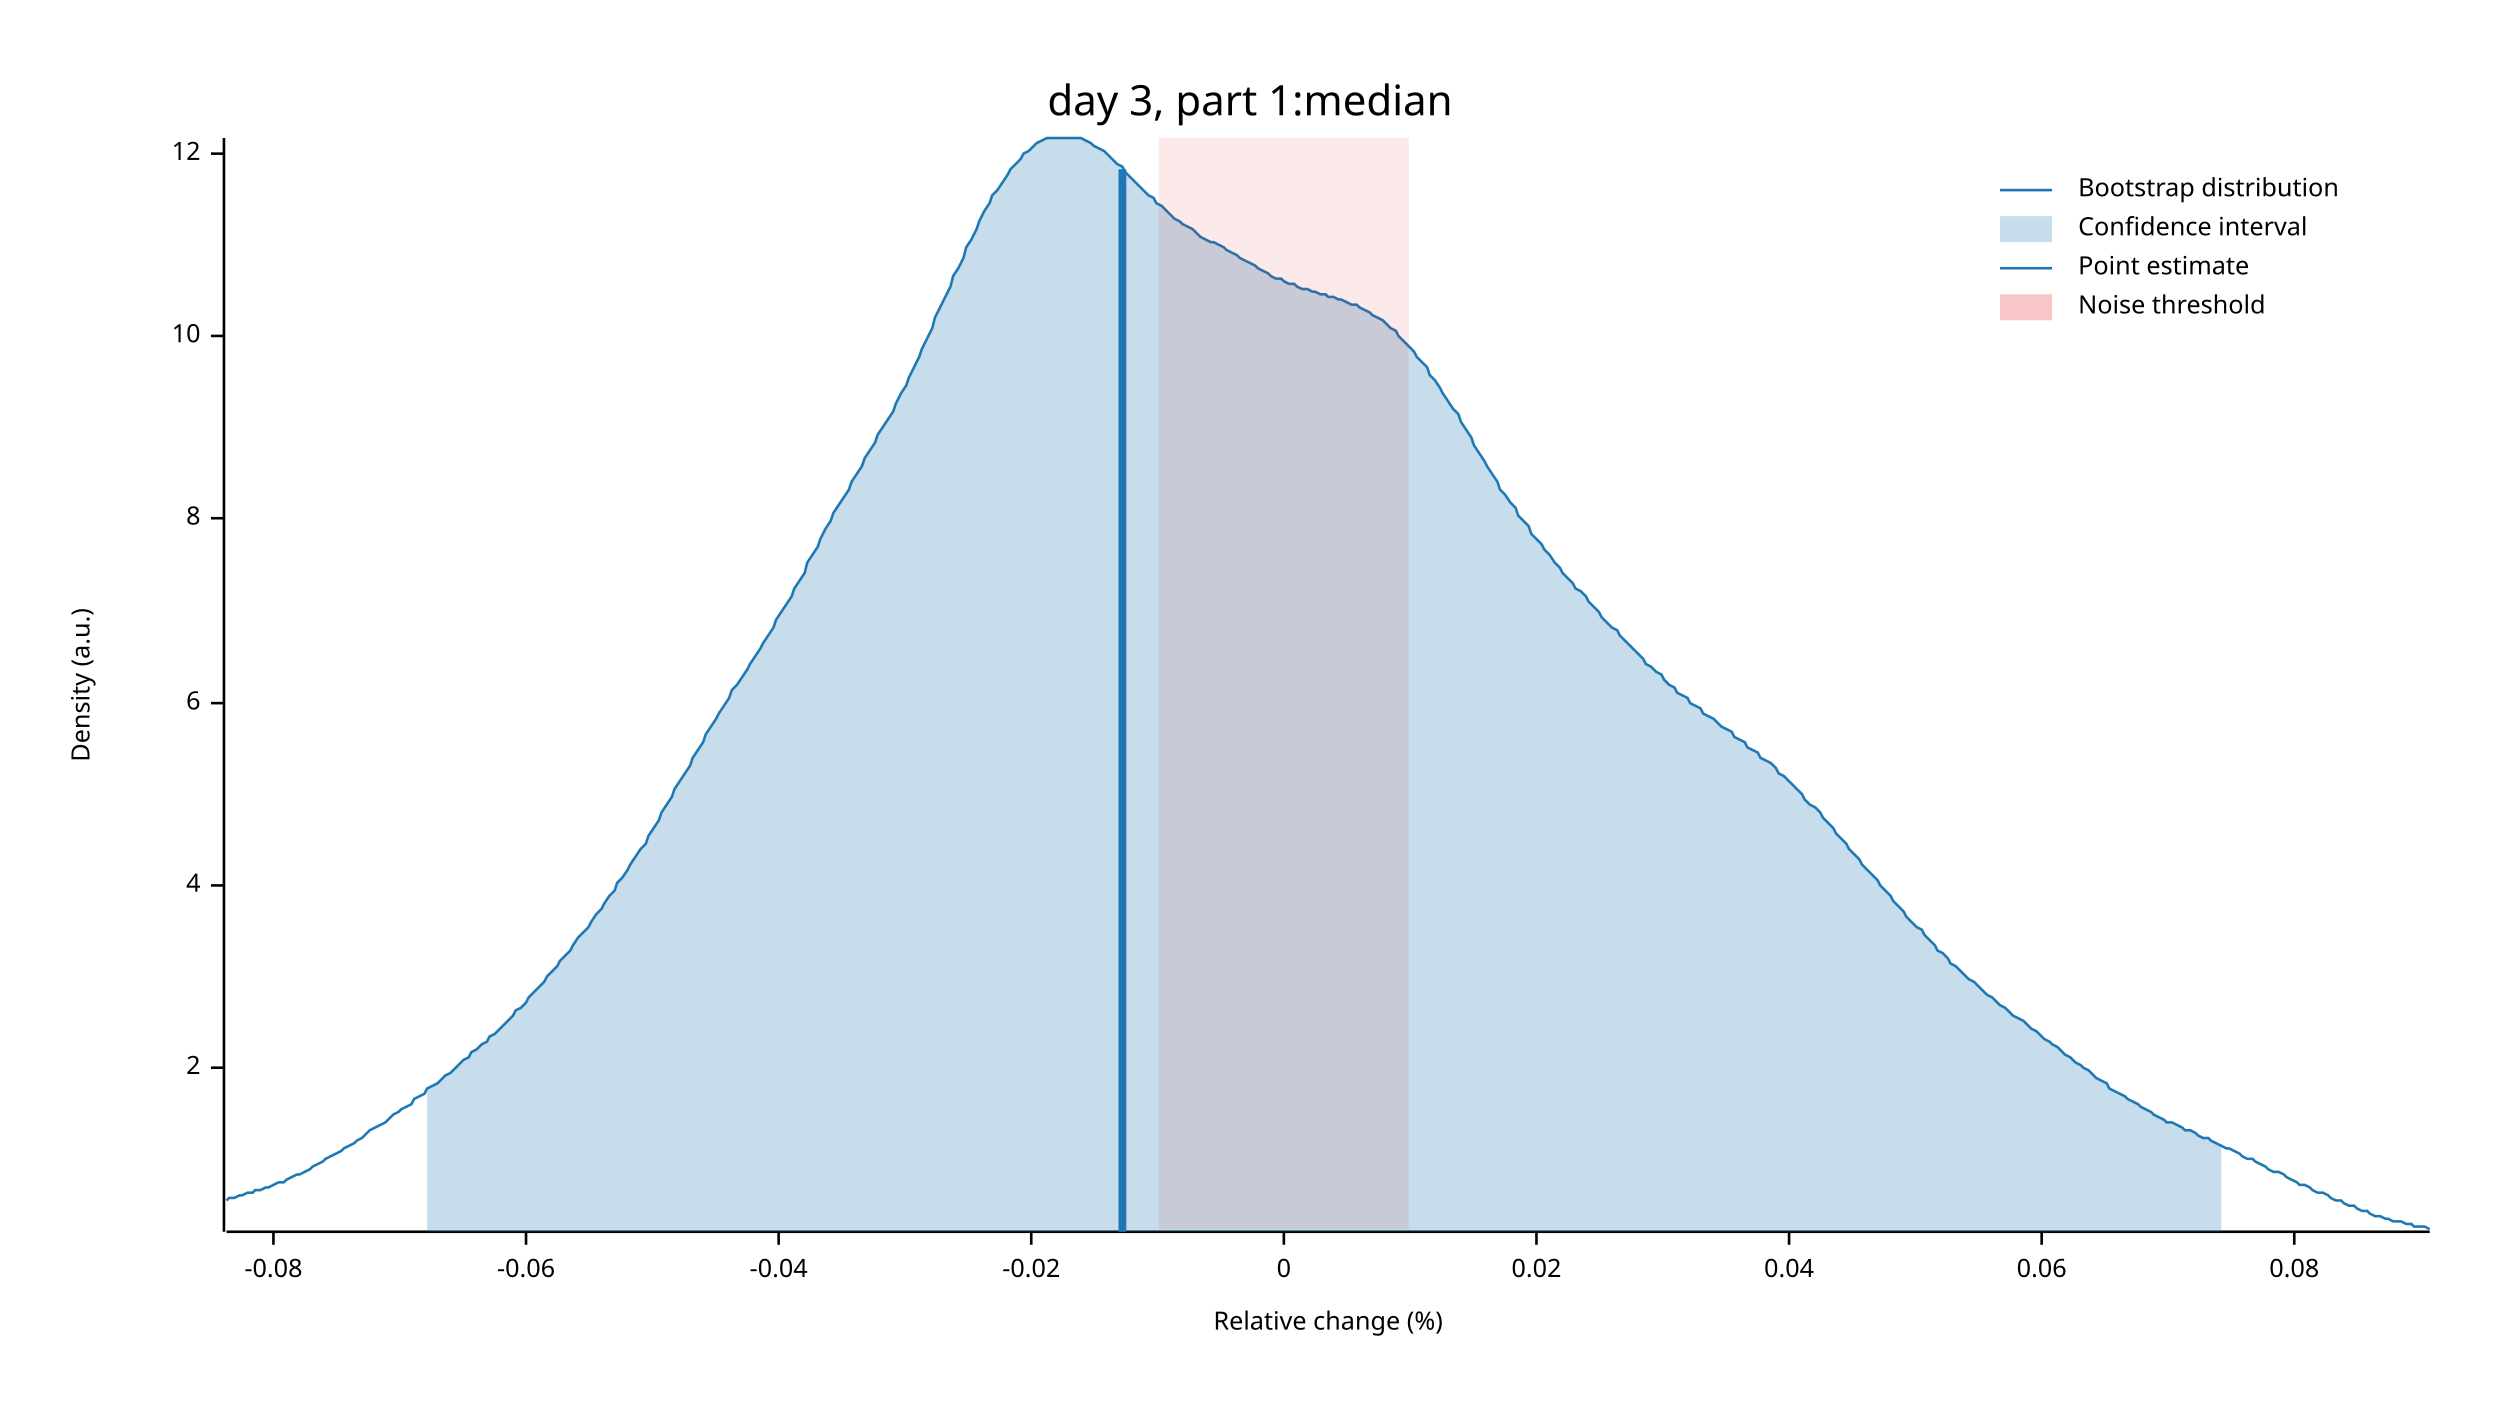
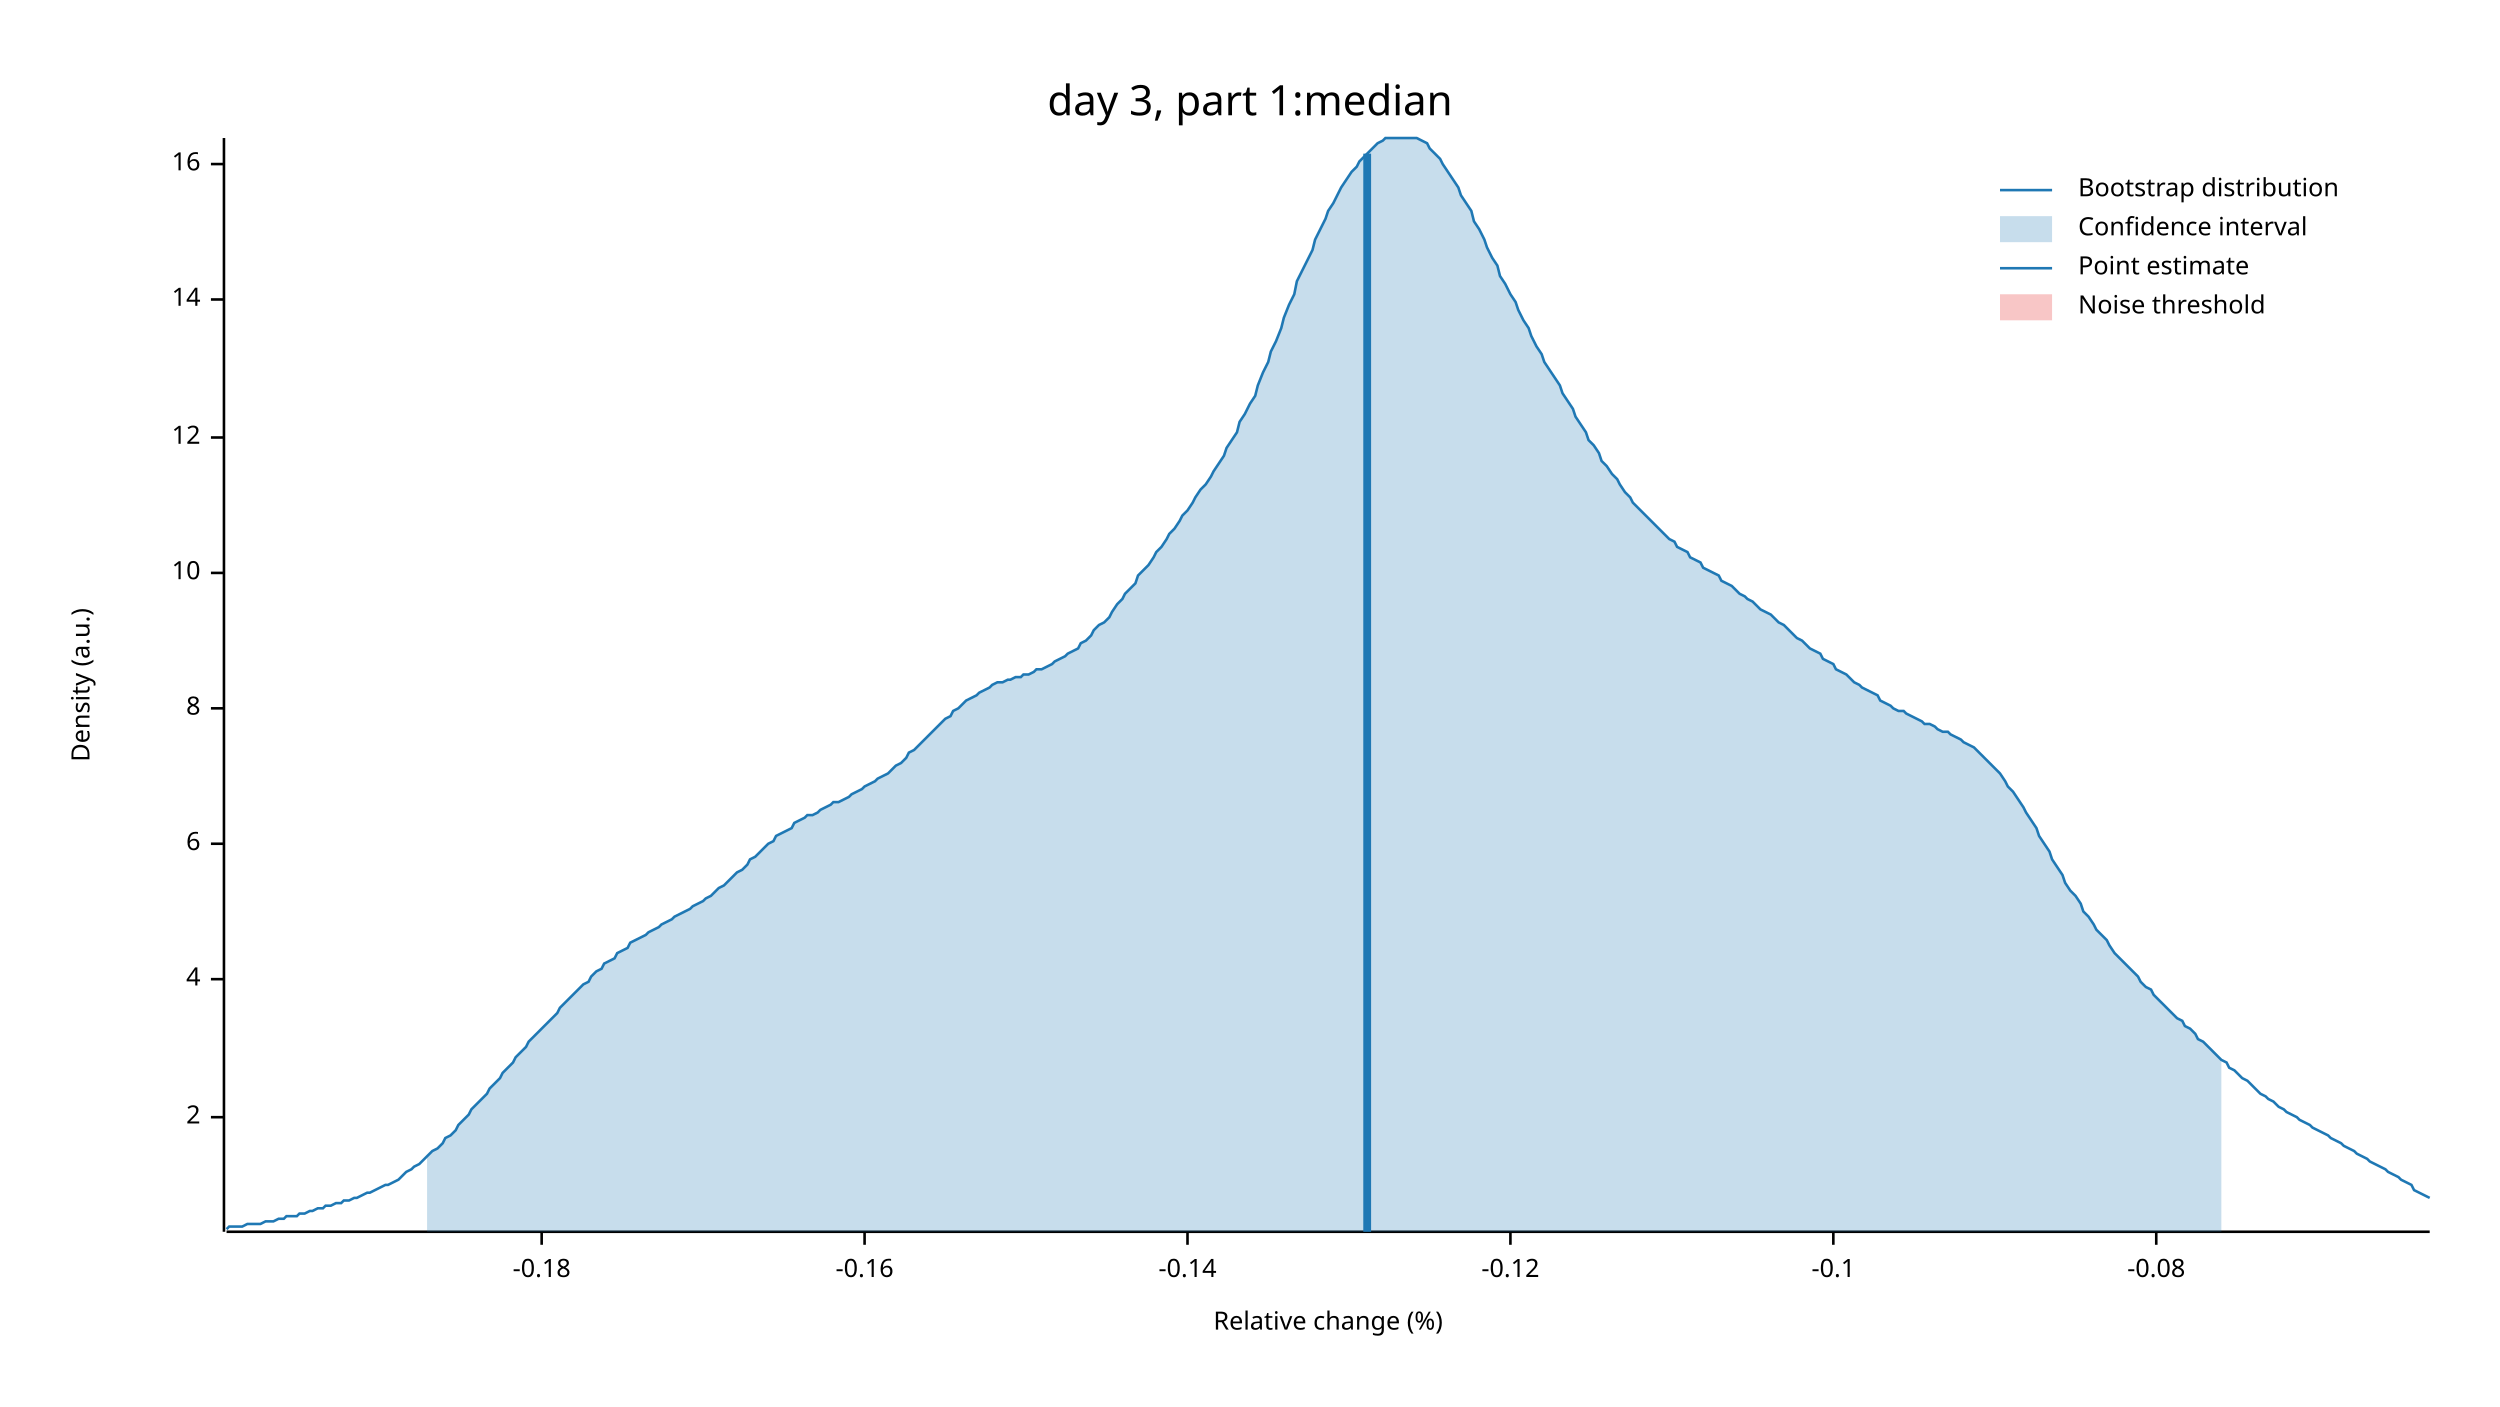
<svg xmlns="http://www.w3.org/2000/svg" width="960" height="540" viewBox="0 0 960 540">
  <text x="480" y="32" dy="0.76em" text-anchor="middle" font-family="sans-serif" font-size="16.129" opacity="1" fill="#000000">
day 3, part 1:median
</text>
  <text x="27" y="263" dy="0.76em" text-anchor="middle" font-family="sans-serif" font-size="9.677" opacity="1" fill="#000000" transform="rotate(270, 27, 263)">
Density (a.u.)
</text>
  <text x="510" y="513" dy="-0.5ex" text-anchor="middle" font-family="sans-serif" font-size="9.677" opacity="1" fill="#000000">
Relative change (%)
</text>
  <polyline fill="none" opacity="1" stroke="#000000" stroke-width="1" points="86,53 86,473 " />
-   <text x="77" y="410" dy="0.5ex" text-anchor="end" font-family="sans-serif" font-size="9.677" opacity="1" fill="#000000">
+   <text x="77" y="429" dy="0.5ex" text-anchor="end" font-family="sans-serif" font-size="9.677" opacity="1" fill="#000000">
2
</text>
-   <polyline fill="none" opacity="1" stroke="#000000" stroke-width="1" points="81,410 86,410 " />
-   <text x="77" y="340" dy="0.5ex" text-anchor="end" font-family="sans-serif" font-size="9.677" opacity="1" fill="#000000">
+   <polyline fill="none" opacity="1" stroke="#000000" stroke-width="1" points="81,429 86,429 " />
+   <text x="77" y="376" dy="0.5ex" text-anchor="end" font-family="sans-serif" font-size="9.677" opacity="1" fill="#000000">
4
</text>
-   <polyline fill="none" opacity="1" stroke="#000000" stroke-width="1" points="81,340 86,340 " />
-   <text x="77" y="270" dy="0.5ex" text-anchor="end" font-family="sans-serif" font-size="9.677" opacity="1" fill="#000000">
+   <polyline fill="none" opacity="1" stroke="#000000" stroke-width="1" points="81,376 86,376 " />
+   <text x="77" y="324" dy="0.5ex" text-anchor="end" font-family="sans-serif" font-size="9.677" opacity="1" fill="#000000">
6
</text>
-   <polyline fill="none" opacity="1" stroke="#000000" stroke-width="1" points="81,270 86,270 " />
-   <text x="77" y="199" dy="0.5ex" text-anchor="end" font-family="sans-serif" font-size="9.677" opacity="1" fill="#000000">
+   <polyline fill="none" opacity="1" stroke="#000000" stroke-width="1" points="81,324 86,324 " />
+   <text x="77" y="272" dy="0.5ex" text-anchor="end" font-family="sans-serif" font-size="9.677" opacity="1" fill="#000000">
8
</text>
-   <polyline fill="none" opacity="1" stroke="#000000" stroke-width="1" points="81,199 86,199 " />
-   <text x="77" y="129" dy="0.5ex" text-anchor="end" font-family="sans-serif" font-size="9.677" opacity="1" fill="#000000">
+   <polyline fill="none" opacity="1" stroke="#000000" stroke-width="1" points="81,272 86,272 " />
+   <text x="77" y="220" dy="0.5ex" text-anchor="end" font-family="sans-serif" font-size="9.677" opacity="1" fill="#000000">
10
</text>
-   <polyline fill="none" opacity="1" stroke="#000000" stroke-width="1" points="81,129 86,129 " />
-   <text x="77" y="59" dy="0.5ex" text-anchor="end" font-family="sans-serif" font-size="9.677" opacity="1" fill="#000000">
+   <polyline fill="none" opacity="1" stroke="#000000" stroke-width="1" points="81,220 86,220 " />
+   <text x="77" y="168" dy="0.5ex" text-anchor="end" font-family="sans-serif" font-size="9.677" opacity="1" fill="#000000">
12
</text>
-   <polyline fill="none" opacity="1" stroke="#000000" stroke-width="1" points="81,59 86,59 " />
+   <polyline fill="none" opacity="1" stroke="#000000" stroke-width="1" points="81,168 86,168 " />
+   <text x="77" y="115" dy="0.5ex" text-anchor="end" font-family="sans-serif" font-size="9.677" opacity="1" fill="#000000">
+ 14
+ </text>
+   <polyline fill="none" opacity="1" stroke="#000000" stroke-width="1" points="81,115 86,115 " />
+   <text x="77" y="63" dy="0.5ex" text-anchor="end" font-family="sans-serif" font-size="9.677" opacity="1" fill="#000000">
+ 16
+ </text>
+   <polyline fill="none" opacity="1" stroke="#000000" stroke-width="1" points="81,63 86,63 " />
  <polyline fill="none" opacity="1" stroke="#000000" stroke-width="1" points="87,473 933,473 " />
-   <text x="105" y="483" dy="0.76em" text-anchor="middle" font-family="sans-serif" font-size="9.677" opacity="1" fill="#000000">
+   <text x="208" y="483" dy="0.76em" text-anchor="middle" font-family="sans-serif" font-size="9.677" opacity="1" fill="#000000">
+ -0.18
+ </text>
+   <polyline fill="none" opacity="1" stroke="#000000" stroke-width="1" points="208,473 208,478 " />
+   <text x="332" y="483" dy="0.76em" text-anchor="middle" font-family="sans-serif" font-size="9.677" opacity="1" fill="#000000">
+ -0.16
+ </text>
+   <polyline fill="none" opacity="1" stroke="#000000" stroke-width="1" points="332,473 332,478 " />
+   <text x="456" y="483" dy="0.76em" text-anchor="middle" font-family="sans-serif" font-size="9.677" opacity="1" fill="#000000">
+ -0.14
+ </text>
+   <polyline fill="none" opacity="1" stroke="#000000" stroke-width="1" points="456,473 456,478 " />
+   <text x="580" y="483" dy="0.76em" text-anchor="middle" font-family="sans-serif" font-size="9.677" opacity="1" fill="#000000">
+ -0.12
+ </text>
+   <polyline fill="none" opacity="1" stroke="#000000" stroke-width="1" points="580,473 580,478 " />
+   <text x="704" y="483" dy="0.76em" text-anchor="middle" font-family="sans-serif" font-size="9.677" opacity="1" fill="#000000">
+ -0.1
+ </text>
+   <polyline fill="none" opacity="1" stroke="#000000" stroke-width="1" points="704,473 704,478 " />
+   <text x="828" y="483" dy="0.76em" text-anchor="middle" font-family="sans-serif" font-size="9.677" opacity="1" fill="#000000">
-0.08
</text>
-   <polyline fill="none" opacity="1" stroke="#000000" stroke-width="1" points="105,473 105,478 " />
-   <text x="202" y="483" dy="0.76em" text-anchor="middle" font-family="sans-serif" font-size="9.677" opacity="1" fill="#000000">
- -0.06
- </text>
-   <polyline fill="none" opacity="1" stroke="#000000" stroke-width="1" points="202,473 202,478 " />
-   <text x="299" y="483" dy="0.76em" text-anchor="middle" font-family="sans-serif" font-size="9.677" opacity="1" fill="#000000">
- -0.04
- </text>
-   <polyline fill="none" opacity="1" stroke="#000000" stroke-width="1" points="299,473 299,478 " />
-   <text x="396" y="483" dy="0.76em" text-anchor="middle" font-family="sans-serif" font-size="9.677" opacity="1" fill="#000000">
- -0.02
- </text>
-   <polyline fill="none" opacity="1" stroke="#000000" stroke-width="1" points="396,473 396,478 " />
-   <text x="493" y="483" dy="0.76em" text-anchor="middle" font-family="sans-serif" font-size="9.677" opacity="1" fill="#000000">
- 0
- </text>
-   <polyline fill="none" opacity="1" stroke="#000000" stroke-width="1" points="493,473 493,478 " />
-   <text x="590" y="483" dy="0.76em" text-anchor="middle" font-family="sans-serif" font-size="9.677" opacity="1" fill="#000000">
- 0.02
- </text>
-   <polyline fill="none" opacity="1" stroke="#000000" stroke-width="1" points="590,473 590,478 " />
-   <text x="687" y="483" dy="0.76em" text-anchor="middle" font-family="sans-serif" font-size="9.677" opacity="1" fill="#000000">
- 0.04
- </text>
-   <polyline fill="none" opacity="1" stroke="#000000" stroke-width="1" points="687,473 687,478 " />
-   <text x="784" y="483" dy="0.76em" text-anchor="middle" font-family="sans-serif" font-size="9.677" opacity="1" fill="#000000">
- 0.06
- </text>
-   <polyline fill="none" opacity="1" stroke="#000000" stroke-width="1" points="784,473 784,478 " />
-   <text x="881" y="483" dy="0.76em" text-anchor="middle" font-family="sans-serif" font-size="9.677" opacity="1" fill="#000000">
- 0.08
- </text>
-   <polyline fill="none" opacity="1" stroke="#000000" stroke-width="1" points="881,473 881,478 " />
-   <polyline fill="none" opacity="1" stroke="#1F78B4" stroke-width="1" points="87,461 88,460 90,460 92,459 93,459 95,458 97,458 98,457 100,457 102,456 103,456 105,455 107,454 109,454 110,453 112,452 114,451 115,451 117,450 119,449 120,448 122,447 124,446 125,445 127,444 129,443 131,442 132,441 134,440 136,439 137,438 139,437 141,435 142,434 144,433 146,432 148,431 149,430 151,428 153,427 154,426 156,425 158,424 159,422 161,421 163,420 164,418 166,417 168,416 170,414 171,413 173,412 175,410 176,409 178,407 180,406 181,404 183,403 185,401 187,400 188,398 190,397 192,395 193,394 195,392 197,390 198,388 200,387 202,385 203,383 205,381 207,379 209,377 210,375 212,373 214,371 215,369 217,367 219,365 220,363 222,360 224,358 226,356 227,354 229,351 231,349 232,347 234,344 236,342 237,339 239,337 241,334 242,332 244,329 246,326 248,324 249,321 251,318 253,315 254,312 256,309 258,306 259,303 261,300 263,297 265,294 266,291 268,288 270,285 271,282 273,279 275,276 276,274 278,271 280,268 281,265 283,263 285,260 287,257 288,255 290,252 292,249 293,247 295,244 297,241 298,238 300,235 302,232 304,229 305,226 307,223 309,220 310,216 312,213 314,210 315,207 317,203 319,200 320,197 322,194 324,191 326,188 327,185 329,182 331,179 332,176 334,173 336,170 337,167 339,164 341,161 343,158 344,155 346,151 348,148 349,145 351,141 353,137 354,134 356,130 358,126 359,122 361,118 363,114 365,110 366,106 368,103 370,99 371,95 373,92 375,88 376,85 378,81 380,78 381,75 383,73 385,70 387,67 388,65 390,63 392,61 393,59 395,58 397,56 398,55 400,54 402,53 404,53 405,53 407,53 409,53 410,53 412,53 414,53 415,53 417,54 419,55 420,56 422,57 424,58 426,60 427,61 429,63 431,64 432,66 434,68 436,70 437,71 439,73 441,75 443,76 444,78 446,79 448,81 449,82 451,84 453,85 454,86 456,87 458,88 459,89 461,91 463,92 465,93 466,93 468,94 470,95 471,96 473,97 475,98 476,99 478,100 480,101 482,102 483,103 485,104 487,105 488,106 490,107 492,107 493,108 495,109 497,109 498,110 500,111 502,111 504,112 505,112 507,113 509,113 510,114 512,114 514,115 515,115 517,116 519,117 521,117 522,118 524,119 526,120 527,121 529,122 531,123 532,124 534,126 536,127 537,129 539,131 541,133 543,135 544,137 546,139 548,141 549,144 551,146 553,149 554,151 556,154 558,157 560,159 561,162 563,165 565,168 566,171 568,174 570,177 571,179 573,182 575,185 576,188 578,190 580,193 582,195 583,198 585,200 587,202 588,205 590,207 592,209 593,211 595,213 597,216 599,218 600,220 602,222 604,224 605,226 607,227 609,229 610,231 612,233 614,235 615,237 617,239 619,241 621,242 622,244 624,246 626,248 627,249 629,251 631,253 632,255 634,256 636,258 638,259 639,261 641,263 643,264 644,266 646,267 648,268 649,270 651,271 653,272 654,274 656,275 658,276 660,278 661,279 663,280 665,281 666,283 668,284 670,285 671,287 673,288 675,289 676,291 678,292 680,293 682,295 683,297 685,298 687,300 688,301 690,303 692,305 693,307 695,309 697,310 699,312 700,314 702,316 704,318 705,320 707,322 709,324 710,326 712,328 714,330 715,332 717,334 719,336 721,338 722,340 724,342 726,344 727,346 729,348 731,350 732,352 734,354 736,356 738,357 739,359 741,361 743,363 744,365 746,366 748,368 749,370 751,371 753,373 754,374 756,376 758,377 760,379 761,380 763,382 765,383 766,384 768,386 770,387 771,388 773,390 775,391 777,392 778,393 780,395 782,396 783,397 785,399 787,400 788,401 790,402 792,404 793,405 795,406 797,408 799,409 800,410 802,411 804,413 805,414 807,415 809,416 810,418 812,419 814,420 816,421 817,422 819,423 821,424 822,425 824,426 826,427 827,428 829,429 831,430 832,431 834,431 836,432 838,433 839,434 841,434 843,435 844,436 846,437 848,437 849,438 851,439 853,440 855,441 856,441 858,442 860,443 861,444 863,445 865,445 866,446 868,447 870,448 871,449 873,450 875,450 877,451 878,452 880,453 882,454 883,455 885,455 887,456 888,457 890,458 892,458 894,459 895,460 897,461 899,461 900,462 902,463 904,463 905,464 907,465 909,465 910,466 912,467 914,467 916,468 917,468 919,469 921,469 922,469 924,470 926,470 927,471 929,471 931,471 933,472 " />
-   <polygon opacity="0.25" fill="#1F78B4" points="164,418 166,417 168,416 170,414 171,413 173,412 175,410 176,409 178,407 180,406 181,404 183,403 185,401 187,400 188,398 190,397 192,395 193,394 195,392 197,390 198,388 200,387 202,385 203,383 205,381 207,379 209,377 210,375 212,373 214,371 215,369 217,367 219,365 220,363 222,360 224,358 226,356 227,354 229,351 231,349 232,347 234,344 236,342 237,339 239,337 241,334 242,332 244,329 246,326 248,324 249,321 251,318 253,315 254,312 256,309 258,306 259,303 261,300 263,297 265,294 266,291 268,288 270,285 271,282 273,279 275,276 276,274 278,271 280,268 281,265 283,263 285,260 287,257 288,255 290,252 292,249 293,247 295,244 297,241 298,238 300,235 302,232 304,229 305,226 307,223 309,220 310,216 312,213 314,210 315,207 317,203 319,200 320,197 322,194 324,191 326,188 327,185 329,182 331,179 332,176 334,173 336,170 337,167 339,164 341,161 343,158 344,155 346,151 348,148 349,145 351,141 353,137 354,134 356,130 358,126 359,122 361,118 363,114 365,110 366,106 368,103 370,99 371,95 373,92 375,88 376,85 378,81 380,78 381,75 383,73 385,70 387,67 388,65 390,63 392,61 393,59 395,58 397,56 398,55 400,54 402,53 404,53 405,53 407,53 409,53 410,53 412,53 414,53 415,53 417,54 419,55 420,56 422,57 424,58 426,60 427,61 429,63 431,64 432,66 434,68 436,70 437,71 439,73 441,75 443,76 444,78 446,79 448,81 449,82 451,84 453,85 454,86 456,87 458,88 459,89 461,91 463,92 465,93 466,93 468,94 470,95 471,96 473,97 475,98 476,99 478,100 480,101 482,102 483,103 485,104 487,105 488,106 490,107 492,107 493,108 495,109 497,109 498,110 500,111 502,111 504,112 505,112 507,113 509,113 510,114 512,114 514,115 515,115 517,116 519,117 521,117 522,118 524,119 526,120 527,121 529,122 531,123 532,124 534,126 536,127 537,129 539,131 541,133 543,135 544,137 546,139 548,141 549,144 551,146 553,149 554,151 556,154 558,157 560,159 561,162 563,165 565,168 566,171 568,174 570,177 571,179 573,182 575,185 576,188 578,190 580,193 582,195 583,198 585,200 587,202 588,205 590,207 592,209 593,211 595,213 597,216 599,218 600,220 602,222 604,224 605,226 607,227 609,229 610,231 612,233 614,235 615,237 617,239 619,241 621,242 622,244 624,246 626,248 627,249 629,251 631,253 632,255 634,256 636,258 638,259 639,261 641,263 643,264 644,266 646,267 648,268 649,270 651,271 653,272 654,274 656,275 658,276 660,278 661,279 663,280 665,281 666,283 668,284 670,285 671,287 673,288 675,289 676,291 678,292 680,293 682,295 683,297 685,298 687,300 688,301 690,303 692,305 693,307 695,309 697,310 699,312 700,314 702,316 704,318 705,320 707,322 709,324 710,326 712,328 714,330 715,332 717,334 719,336 721,338 722,340 724,342 726,344 727,346 729,348 731,350 732,352 734,354 736,356 738,357 739,359 741,361 743,363 744,365 746,366 748,368 749,370 751,371 753,373 754,374 756,376 758,377 760,379 761,380 763,382 765,383 766,384 768,386 770,387 771,388 773,390 775,391 777,392 778,393 780,395 782,396 783,397 785,399 787,400 788,401 790,402 792,404 793,405 795,406 797,408 799,409 800,410 802,411 804,413 805,414 807,415 809,416 810,418 812,419 814,420 816,421 817,422 819,423 821,424 822,425 824,426 826,427 827,428 829,429 831,430 832,431 834,431 836,432 838,433 839,434 841,434 843,435 844,436 846,437 848,437 849,438 851,439 853,440 853,473 164,473 " />
-   <polyline fill="none" opacity="1" stroke="#1F78B4" stroke-width="3" points="431,473 431,65 " />
-   <rect x="445" y="53" width="96" height="419" opacity="0.1" fill="#E31A1C" stroke="none" />
+   <polyline fill="none" opacity="1" stroke="#000000" stroke-width="1" points="828,473 828,478 " />
+   <polyline fill="none" opacity="1" stroke="#1F78B4" stroke-width="1" points="87,472 88,471 90,471 92,471 93,471 95,470 97,470 98,470 100,470 102,469 103,469 105,469 107,468 109,468 110,467 112,467 114,467 115,466 117,466 119,465 120,465 122,464 124,464 125,463 127,463 129,462 131,462 132,461 134,461 136,460 137,460 139,459 141,458 142,458 144,457 146,456 148,455 149,455 151,454 153,453 154,452 156,450 158,449 159,448 161,447 163,445 164,444 166,442 168,441 170,439 171,437 173,436 175,434 176,432 178,430 180,428 181,426 183,424 185,422 187,420 188,418 190,416 192,414 193,412 195,410 197,408 198,406 200,404 202,402 203,400 205,398 207,396 209,394 210,393 212,391 214,389 215,387 217,385 219,383 220,382 222,380 224,378 226,377 227,375 229,373 231,372 232,370 234,369 236,368 237,366 239,365 241,364 242,362 244,361 246,360 248,359 249,358 251,357 253,356 254,355 256,354 258,353 259,352 261,351 263,350 265,349 266,348 268,347 270,346 271,345 273,344 275,342 276,341 278,340 280,338 281,337 283,335 285,334 287,332 288,330 290,329 292,327 293,326 295,324 297,323 298,321 300,320 302,319 304,318 305,316 307,315 309,314 310,313 312,313 314,312 315,311 317,310 319,309 320,308 322,308 324,307 326,306 327,305 329,304 331,303 332,302 334,301 336,300 337,299 339,298 341,297 343,295 344,294 346,293 348,291 349,289 351,288 353,286 354,285 356,283 358,281 359,280 361,278 363,276 365,275 366,273 368,272 370,270 371,269 373,268 375,267 376,266 378,265 380,264 381,263 383,262 385,262 387,261 388,261 390,260 392,260 393,259 395,259 397,258 398,257 400,257 402,256 404,255 405,254 407,253 409,252 410,251 412,250 414,249 415,247 417,246 419,244 420,242 422,240 424,239 426,237 427,235 429,232 431,230 432,228 434,226 436,224 437,221 439,219 441,217 443,214 444,212 446,210 448,207 449,205 451,203 453,200 454,198 456,196 458,193 459,191 461,188 463,186 465,183 466,181 468,178 470,175 471,172 473,169 475,166 476,162 478,159 480,155 482,152 483,148 485,143 487,139 488,135 490,131 492,126 493,122 495,117 497,113 498,108 500,104 502,100 504,96 505,92 507,88 509,84 510,81 512,78 514,74 515,72 517,69 519,66 521,64 522,62 524,60 526,58 527,57 529,55 531,54 532,53 534,53 536,53 537,53 539,53 541,53 543,53 544,53 546,54 548,55 549,57 551,59 553,61 554,63 556,66 558,69 560,72 561,75 563,78 565,81 566,85 568,88 570,92 571,95 573,99 575,102 576,106 578,109 580,113 582,116 583,119 585,123 587,126 588,129 590,133 592,136 593,139 595,142 597,145 599,148 600,151 602,154 604,157 605,160 607,163 609,166 610,169 612,171 614,174 615,177 617,179 619,182 621,184 622,186 624,189 626,191 627,193 629,195 631,197 632,198 634,200 636,202 638,204 639,205 641,207 643,208 644,210 646,211 648,212 649,214 651,215 653,216 654,218 656,219 658,220 660,221 661,223 663,224 665,225 666,226 668,228 670,229 671,230 673,231 675,233 676,234 678,235 680,236 682,238 683,239 685,240 687,242 688,243 690,245 692,246 693,247 695,249 697,250 699,251 700,253 702,254 704,255 705,257 707,258 709,259 710,260 712,262 714,263 715,264 717,265 719,266 721,267 722,269 724,270 726,271 727,272 729,273 731,273 732,274 734,275 736,276 738,277 739,278 741,278 743,279 744,280 746,281 748,281 749,282 751,283 753,284 754,285 756,286 758,287 760,289 761,290 763,292 765,294 766,295 768,297 770,300 771,302 773,304 775,307 777,310 778,312 780,315 782,318 783,321 785,324 787,327 788,330 790,333 792,336 793,339 795,342 797,344 799,347 800,350 802,352 804,355 805,357 807,359 809,361 810,363 812,366 814,368 816,370 817,371 819,373 821,375 822,377 824,379 826,380 827,382 829,384 831,386 832,387 834,389 836,391 838,392 839,394 841,395 843,397 844,399 846,400 848,402 849,403 851,405 853,407 855,408 856,410 858,411 860,413 861,414 863,415 865,417 866,418 868,420 870,421 871,422 873,423 875,425 877,426 878,427 880,428 882,429 883,430 885,431 887,432 888,433 890,434 892,435 894,436 895,437 897,438 899,439 900,440 902,441 904,442 905,443 907,444 909,445 910,446 912,447 914,448 916,449 917,450 919,451 921,452 922,453 924,454 926,455 927,457 929,458 931,459 933,460 " />
+   <polygon opacity="0.25" fill="#1F78B4" points="164,444 166,442 168,441 170,439 171,437 173,436 175,434 176,432 178,430 180,428 181,426 183,424 185,422 187,420 188,418 190,416 192,414 193,412 195,410 197,408 198,406 200,404 202,402 203,400 205,398 207,396 209,394 210,393 212,391 214,389 215,387 217,385 219,383 220,382 222,380 224,378 226,377 227,375 229,373 231,372 232,370 234,369 236,368 237,366 239,365 241,364 242,362 244,361 246,360 248,359 249,358 251,357 253,356 254,355 256,354 258,353 259,352 261,351 263,350 265,349 266,348 268,347 270,346 271,345 273,344 275,342 276,341 278,340 280,338 281,337 283,335 285,334 287,332 288,330 290,329 292,327 293,326 295,324 297,323 298,321 300,320 302,319 304,318 305,316 307,315 309,314 310,313 312,313 314,312 315,311 317,310 319,309 320,308 322,308 324,307 326,306 327,305 329,304 331,303 332,302 334,301 336,300 337,299 339,298 341,297 343,295 344,294 346,293 348,291 349,289 351,288 353,286 354,285 356,283 358,281 359,280 361,278 363,276 365,275 366,273 368,272 370,270 371,269 373,268 375,267 376,266 378,265 380,264 381,263 383,262 385,262 387,261 388,261 390,260 392,260 393,259 395,259 397,258 398,257 400,257 402,256 404,255 405,254 407,253 409,252 410,251 412,250 414,249 415,247 417,246 419,244 420,242 422,240 424,239 426,237 427,235 429,232 431,230 432,228 434,226 436,224 437,221 439,219 441,217 443,214 444,212 446,210 448,207 449,205 451,203 453,200 454,198 456,196 458,193 459,191 461,188 463,186 465,183 466,181 468,178 470,175 471,172 473,169 475,166 476,162 478,159 480,155 482,152 483,148 485,143 487,139 488,135 490,131 492,126 493,122 495,117 497,113 498,108 500,104 502,100 504,96 505,92 507,88 509,84 510,81 512,78 514,74 515,72 517,69 519,66 521,64 522,62 524,60 526,58 527,57 529,55 531,54 532,53 534,53 536,53 537,53 539,53 541,53 543,53 544,53 546,54 548,55 549,57 551,59 553,61 554,63 556,66 558,69 560,72 561,75 563,78 565,81 566,85 568,88 570,92 571,95 573,99 575,102 576,106 578,109 580,113 582,116 583,119 585,123 587,126 588,129 590,133 592,136 593,139 595,142 597,145 599,148 600,151 602,154 604,157 605,160 607,163 609,166 610,169 612,171 614,174 615,177 617,179 619,182 621,184 622,186 624,189 626,191 627,193 629,195 631,197 632,198 634,200 636,202 638,204 639,205 641,207 643,208 644,210 646,211 648,212 649,214 651,215 653,216 654,218 656,219 658,220 660,221 661,223 663,224 665,225 666,226 668,228 670,229 671,230 673,231 675,233 676,234 678,235 680,236 682,238 683,239 685,240 687,242 688,243 690,245 692,246 693,247 695,249 697,250 699,251 700,253 702,254 704,255 705,257 707,258 709,259 710,260 712,262 714,263 715,264 717,265 719,266 721,267 722,269 724,270 726,271 727,272 729,273 731,273 732,274 734,275 736,276 738,277 739,278 741,278 743,279 744,280 746,281 748,281 749,282 751,283 753,284 754,285 756,286 758,287 760,289 761,290 763,292 765,294 766,295 768,297 770,300 771,302 773,304 775,307 777,310 778,312 780,315 782,318 783,321 785,324 787,327 788,330 790,333 792,336 793,339 795,342 797,344 799,347 800,350 802,352 804,355 805,357 807,359 809,361 810,363 812,366 814,368 816,370 817,371 819,373 821,375 822,377 824,379 826,380 827,382 829,384 831,386 832,387 834,389 836,391 838,392 839,394 841,395 843,397 844,399 846,400 848,402 849,403 851,405 853,407 853,473 164,473 " />
+   <polyline fill="none" opacity="1" stroke="#1F78B4" stroke-width="3" points="525,473 525,59 " />
+   <rect x="510" y="53" width="0" height="419" opacity="0.1" fill="#E31A1C" stroke="none" />
  <text x="798" y="68" dy="0.76em" text-anchor="start" font-family="sans-serif" font-size="9.677" opacity="1" fill="#000000">
Bootstrap distribution
</text>
  <text x="798" y="83" dy="0.76em" text-anchor="start" font-family="sans-serif" font-size="9.677" opacity="1" fill="#000000">
Confidence interval
</text>
  <text x="798" y="98" dy="0.76em" text-anchor="start" font-family="sans-serif" font-size="9.677" opacity="1" fill="#000000">
Point estimate
</text>
  <text x="798" y="113" dy="0.76em" text-anchor="start" font-family="sans-serif" font-size="9.677" opacity="1" fill="#000000">
Noise threshold
</text>
  <polyline fill="none" opacity="1" stroke="#1F78B4" stroke-width="1" points="768,73 788,73 " />
  <rect x="768" y="83" width="20" height="10" opacity="0.25" fill="#1F78B4" stroke="none" />
  <polyline fill="none" opacity="1" stroke="#1F78B4" stroke-width="1" points="768,103 788,103 " />
  <rect x="768" y="113" width="20" height="10" opacity="0.25" fill="#E31A1C" stroke="none" />
</svg>
